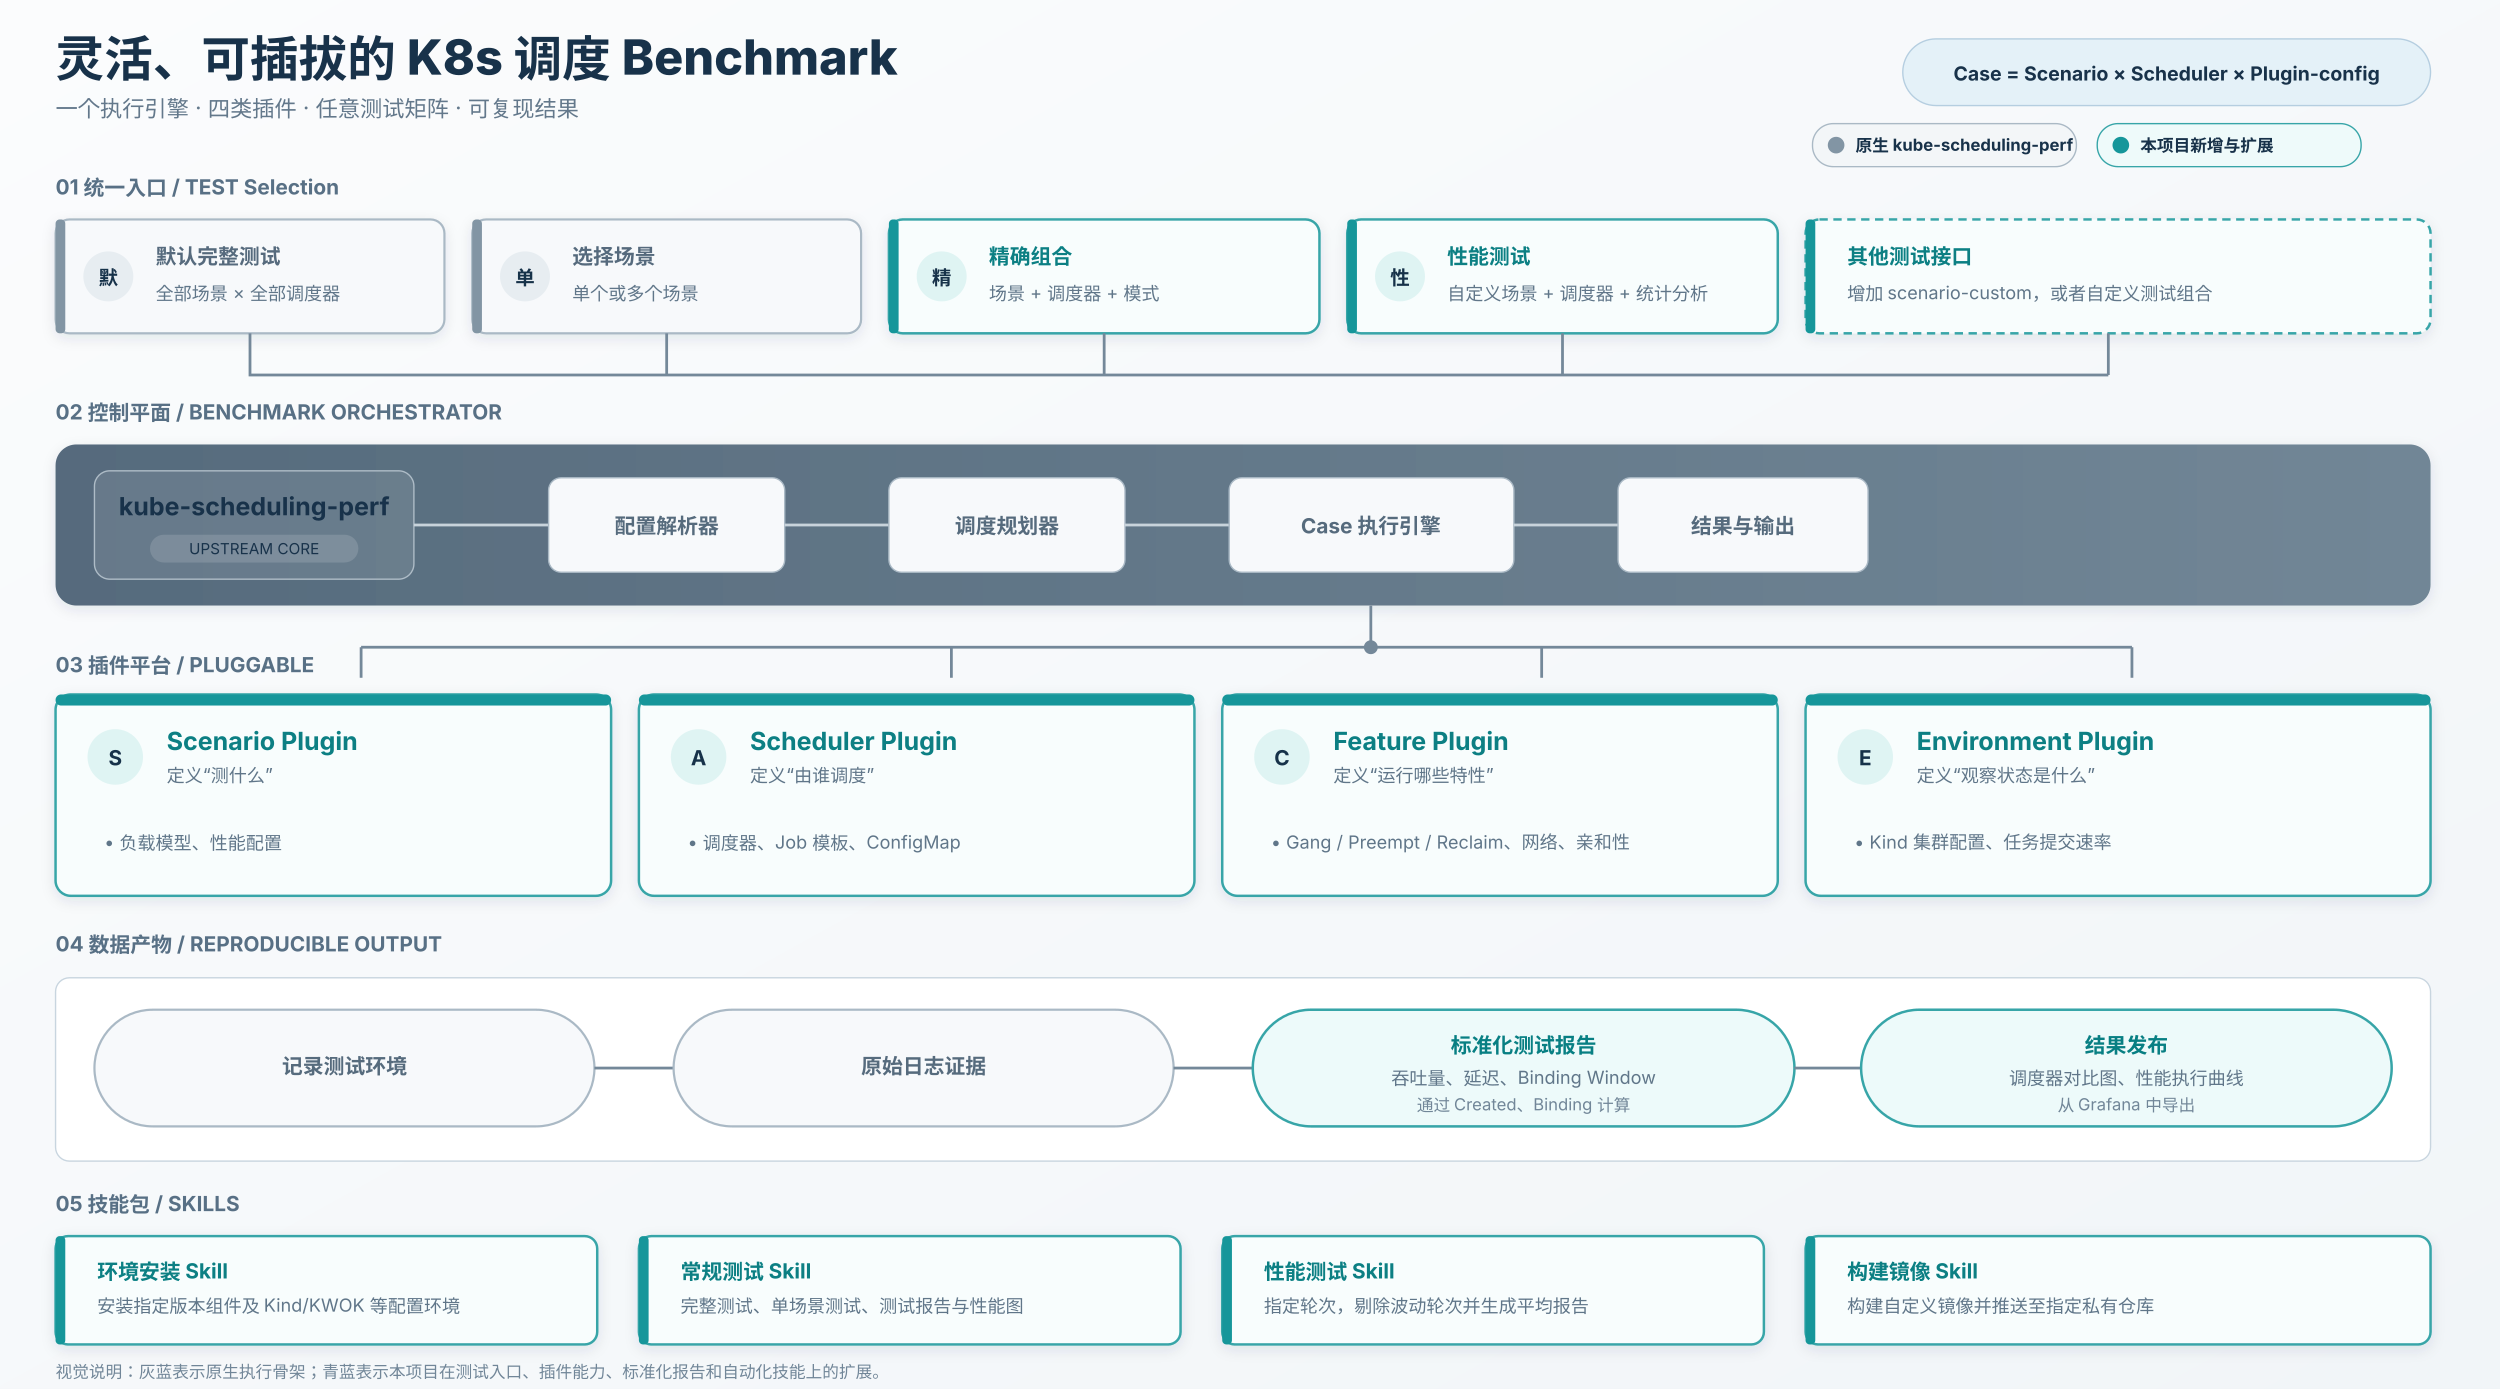
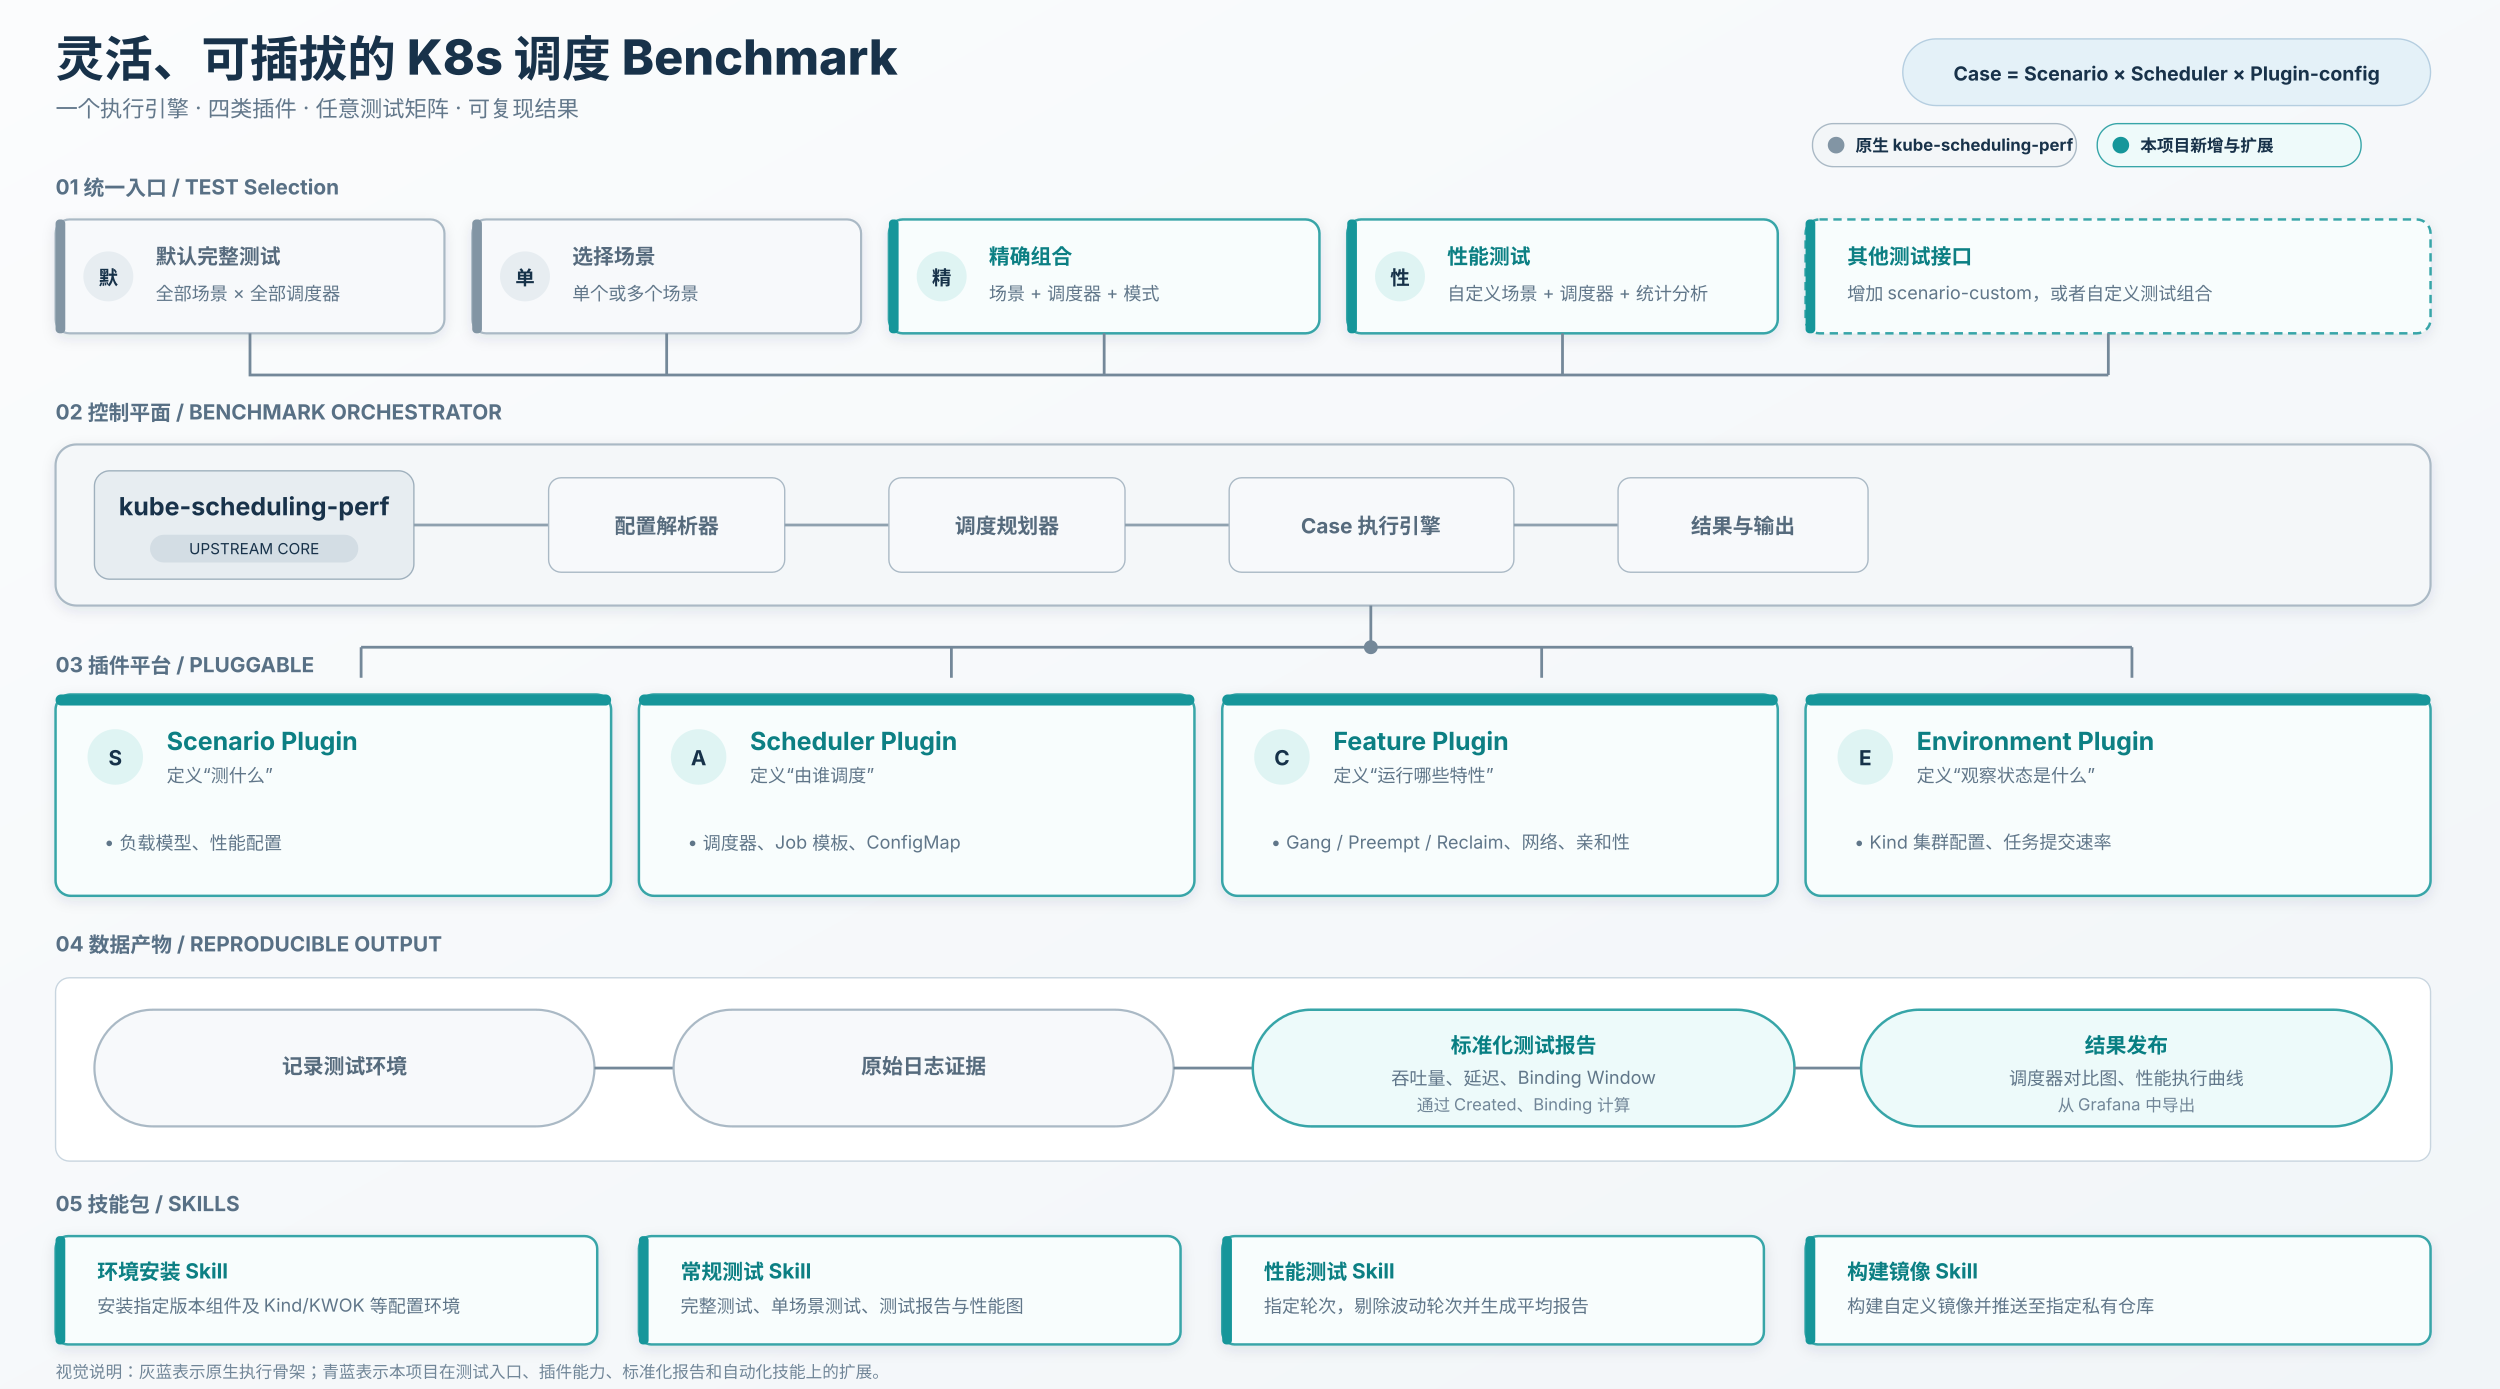
<svg xmlns="http://www.w3.org/2000/svg" width="1800" height="1000" viewBox="0 0 1800 1000" role="img" aria-labelledby="title desc">
  <defs>
    <linearGradient id="page" x1="0" y1="0" x2="1" y2="1">
      <stop stop-color="#fbfcfd" />
      <stop offset="1" stop-color="#f1f5f8" />
    </linearGradient>
    <linearGradient id="nativeBar" x1="0" y1="0" x2="1" y2="0">
      <stop stop-color="#566b7d" />
      <stop offset="1" stop-color="#718696" />
    </linearGradient>
    <filter id="shadow" x="-15%" y="-20%" width="130%" height="150%">
      <feDropShadow dx="0" dy="3" stdDeviation="5" flood-color="#17324d" flood-opacity=".10" />
    </filter>
    <marker id="arrow" viewBox="0 0 10 10" refX="9" refY="5" markerWidth="6" markerHeight="6" orient="auto">
      <path d="M0 0L10 5L0 10Z" fill="#748899" />
    </marker>
    <style>
      text{font-family:Inter,"PingFang SC","Microsoft YaHei",sans-serif;fill:#18324a}.title{font-size:35px;font-weight:760}.subtitle{font-size:16px;fill:#63788b}.section{font-size:15px;font-weight:720;fill:#587085}.h2{font-size:18px;font-weight:740}.h3{font-size:15px;font-weight:720}.body{font-size:13px;fill:#607689}.tiny{font-size:12px;fill:#718698}.nativeText{fill:#566b7d}.customText{fill:#087f83}.nativeCard{fill:#f7f9fb;stroke:#aab9c5;stroke-width:1.6}.customCard{fill:#f8fdfd;stroke:#37a5a8;stroke-width:1.8}.wire{fill:none;stroke:#748899;stroke-width:2}.arrow{fill:none;stroke:#748899;stroke-width:2;marker-end:url(#arrow)}
    </style>
  </defs>
  <rect width="1800" height="1000" fill="url(#page)" />
  <text x="40" y="55" class="title">灵活、可插拔的 K8s 调度 Benchmark</text>
  <text x="40" y="84" class="subtitle">一个执行引擎 · 四类插件 · 任意测试矩阵 · 可复现结果</text>
  <rect x="1370" y="28" width="380" height="48" rx="24" fill="#e4f1f8" stroke="#b5cee0" />
  <text x="1560" y="58" text-anchor="middle" font-size="14" font-weight="700" fill="#285b7e">Case = Scenario × Scheduler × Plugin-config</text>
  <g transform="translate(1305 89)">
    <rect width="190" height="31" rx="15" fill="#f3f6f8" stroke="#aab9c5" />
    <circle cx="17" cy="15.5" r="6" fill="#8295a4" />
    <text x="31" y="20" font-size="12" font-weight="650" fill="#647887">原生 kube-scheduling-perf</text>
    <rect x="205" width="190" height="31" rx="15" fill="#eefafa" stroke="#37a5a8" />
    <circle cx="222" cy="15.5" r="6" fill="#15969a" />
    <text x="236" y="20" font-size="12" font-weight="650" fill="#087f83">本项目新增与扩展</text>
  </g>
  <text x="40" y="140" class="section">01 统一入口 / TEST Selection</text>
  <g filter="url(#shadow)">
    <rect x="40" y="158" width="280" height="82" rx="10" class="nativeCard" />
    <rect x="40" y="158" width="7" height="82" rx="3" fill="#8295a4" />
    <circle cx="78" cy="199" r="18" fill="#e7edf1" />
    <text x="78" y="205" text-anchor="middle" font-size="14" font-weight="740" fill="#647887">默</text>
    <text x="112" y="190" class="h3 nativeText">默认完整测试</text>
    <text x="112" y="216" class="body">全部场景 × 全部调度器</text>
    <rect x="340" y="158" width="280" height="82" rx="10" class="nativeCard" />
    <rect x="340" y="158" width="7" height="82" rx="3" fill="#8295a4" />
    <circle cx="378" cy="199" r="18" fill="#e7edf1" />
    <text x="378" y="205" text-anchor="middle" font-size="14" font-weight="740" fill="#647887">单</text>
    <text x="412" y="190" class="h3 nativeText">选择场景</text>
    <text x="412" y="216" class="body">单个或多个场景</text>
    <rect x="640" y="158" width="310" height="82" rx="10" class="customCard" />
    <rect x="640" y="158" width="7" height="82" rx="3" fill="#15969a" />
    <circle cx="678" cy="199" r="18" fill="#dff4f3" />
    <text x="678" y="205" text-anchor="middle" font-size="14" font-weight="740" fill="#087f83">精</text>
    <text x="712" y="190" class="h3 customText">精确组合</text>
    <text x="712" y="216" class="body">场景 + 调度器 + 模式</text>
    <rect x="970" y="158" width="310" height="82" rx="10" class="customCard" />
    <rect x="970" y="158" width="7" height="82" rx="3" fill="#15969a" />
    <circle cx="1008" cy="199" r="18" fill="#dff4f3" />
    <text x="1008" y="205" text-anchor="middle" font-size="14" font-weight="740" fill="#087f83">性</text>
    <text x="1042" y="190" class="h3 customText">性能测试</text>
    <text x="1042" y="216" class="body">自定义场景 + 调度器 + 统计分析</text>
    <rect x="1300" y="158" width="450" height="82" rx="10" class="customCard" stroke-dasharray="6 4" />
    <rect x="1300" y="158" width="7" height="82" rx="3" fill="#15969a" />
    <text x="1330" y="190" class="h3 customText">其他测试接口</text>
    <text x="1330" y="216" class="body">增加 scenario-custom，或者自定义测试组合</text>
  </g>
  <path d="M180 240V270H1518" class="wire" />
  <path d="M480 240V270M795 240V270M1125 240V270M1518 240V270" class="wire" />
  <text x="40" y="302" class="section">02 控制平面 / BENCHMARK ORCHESTRATOR</text>
-   <rect x="40" y="320" width="1710" height="116" rx="15" fill="url(#nativeBar)" filter="url(#shadow)" />
-   <rect x="68" y="339" width="230" height="78" rx="11" fill="#fff" fill-opacity=".10" stroke="#aebcc7" />
-   <text x="183" y="371" text-anchor="middle" font-size="18" font-weight="740" fill="#fff">kube-scheduling-perf</text>
-   <rect x="108" y="385" width="150" height="20" rx="10" fill="#fff" fill-opacity=".14" />
-   <text x="183" y="399" text-anchor="middle" font-size="11" fill="#e7edf1">UPSTREAM CORE</text>
-   <path d="M298 378H395" stroke="#c8d3db" stroke-width="2" />
+   <rect x="40" y="320" width="1710" height="116" rx="15" fill="#f4f7f9" stroke="#aab9c5" stroke-width="1.6" filter="url(#shadow)" />
+   <rect x="68" y="339" width="230" height="78" rx="11" fill="#e7edf1" stroke="#9fb0bd" />
+   <text x="183" y="371" text-anchor="middle" font-size="18" font-weight="740" fill="#566b7d">kube-scheduling-perf</text>
+   <rect x="108" y="385" width="150" height="20" rx="10" fill="#d3dde4" />
+   <text x="183" y="399" text-anchor="middle" font-size="11" fill="#607585">UPSTREAM CORE</text>
+   <path d="M298 378H395" stroke="#8fa1af" stroke-width="2" />
  <g>
    <rect x="395" y="344" width="170" height="68" rx="9" fill="#f7f9fb" stroke="#aab9c5" />
    <text x="480" y="384" text-anchor="middle" class="h3 nativeText">配置解析器</text>
-     <path d="M565 378H640" stroke="#c8d3db" stroke-width="2" />
+     <path d="M565 378H640" stroke="#8fa1af" stroke-width="2" />
    <rect x="640" y="344" width="170" height="68" rx="9" fill="#f7f9fb" stroke="#aab9c5" />
    <text x="725" y="384" text-anchor="middle" class="h3 nativeText">调度规划器</text>
-     <path d="M810 378H885" stroke="#c8d3db" stroke-width="2" />
+     <path d="M810 378H885" stroke="#8fa1af" stroke-width="2" />
    <rect x="885" y="344" width="205" height="68" rx="9" fill="#f7f9fb" stroke="#aab9c5" />
    <text x="987" y="384" text-anchor="middle" class="h3 nativeText">Case 执行引擎</text>
-     <path d="M1090 378H1165" stroke="#c8d3db" stroke-width="2" />
+     <path d="M1090 378H1165" stroke="#8fa1af" stroke-width="2" />
    <rect x="1165" y="344" width="180" height="68" rx="9" fill="#f7f9fb" stroke="#aab9c5" />
    <text x="1255" y="384" text-anchor="middle" class="h3 nativeText">结果与输出</text>
  </g>
  <path d="M987 436V466" class="wire" />
  <circle cx="987" cy="466" r="5" fill="#748899" />
  <path d="M260 466H1535" class="wire" />
  <path d="M260 466V488M685 466V488M1110 466V488M1535 466V488" class="wire" />
  <text x="40" y="484" class="section">03 插件平台 / PLUGGABLE</text>
  <g filter="url(#shadow)">
    <rect x="40" y="500" width="400" height="145" rx="11" class="customCard" />
    <rect x="40" y="500" width="400" height="8" rx="4" fill="#15969a" />
    <circle cx="83" cy="545" r="20" fill="#dff4f3" />
    <text x="83" y="551" text-anchor="middle" font-size="15" font-weight="740" fill="#087f83">S</text>
    <text x="120" y="540" class="h2 customText">Scenario Plugin</text>
    <text x="120" y="563" class="body">定义“测什么”</text>
    <text x="75" y="611" class="body">• 负载模型、性能配置</text>
    <rect x="460" y="500" width="400" height="145" rx="11" class="customCard" />
    <rect x="460" y="500" width="400" height="8" rx="4" fill="#15969a" />
    <circle cx="503" cy="545" r="20" fill="#dff4f3" />
    <text x="503" y="551" text-anchor="middle" font-size="15" font-weight="740" fill="#087f83">A</text>
    <text x="540" y="540" class="h2 customText">Scheduler Plugin</text>
    <text x="540" y="563" class="body">定义“由谁调度”</text>
    <text x="495" y="611" class="body">• 调度器、Job 模板、ConfigMap</text>
    <rect x="880" y="500" width="400" height="145" rx="11" class="customCard" />
    <rect x="880" y="500" width="400" height="8" rx="4" fill="#15969a" />
    <circle cx="923" cy="545" r="20" fill="#dff4f3" />
    <text x="923" y="551" text-anchor="middle" font-size="15" font-weight="740" fill="#087f83">C</text>
    <text x="960" y="540" class="h2 customText">Feature Plugin</text>
    <text x="960" y="563" class="body">定义“运行哪些特性”</text>
    <text x="915" y="611" class="body">• Gang / Preempt / Reclaim、网络、亲和性</text>
    <rect x="1300" y="500" width="450" height="145" rx="11" class="customCard" />
    <rect x="1300" y="500" width="450" height="8" rx="4" fill="#15969a" />
    <circle cx="1343" cy="545" r="20" fill="#dff4f3" />
    <text x="1343" y="551" text-anchor="middle" font-size="15" font-weight="740" fill="#087f83">E</text>
    <text x="1380" y="540" class="h2 customText">Environment Plugin</text>
    <text x="1380" y="563" class="body">定义“观察状态是什么”</text>
    <text x="1335" y="611" class="body">• Kind 集群配置、任务提交速率</text>
  </g>
  <text x="40" y="685" class="section">04 数据产物 / REPRODUCIBLE OUTPUT</text>
  <rect x="40" y="704" width="1710" height="132" rx="10" fill="#fff" stroke="#c8d5df" />
  <rect x="68" y="727" width="360" height="84" rx="42" class="nativeCard" />
  <text x="248" y="773" text-anchor="middle" class="h3 nativeText">记录测试环境</text>
  <path d="M428 769H485" class="wire" />
  <rect x="485" y="727" width="360" height="84" rx="42" class="nativeCard" />
  <text x="665" y="773" text-anchor="middle" class="h3 nativeText">原始日志证据</text>
  <path d="M845 769H902" class="wire" />
  <rect x="902" y="727" width="390" height="84" rx="42" fill="#edfafa" stroke="#37a5a8" stroke-width="1.8" />
  <text x="1097" y="758" text-anchor="middle" class="h3 customText">标准化测试报告</text>
  <text x="1097" y="781" text-anchor="middle" class="body">吞吐量、延迟、Binding Window</text>
  <text x="1097" y="800" text-anchor="middle" class="tiny">通过 Created、Binding 计算</text>
  <path d="M1292 769H1340" class="wire" />
  <rect x="1340" y="727" width="382" height="84" rx="42" fill="#edfafa" stroke="#37a5a8" stroke-width="1.8" />
  <text x="1531" y="758" text-anchor="middle" class="h3 customText">结果发布</text>
  <text x="1531" y="781" text-anchor="middle" class="body">调度器对比图、性能执行曲线</text>
  <text x="1531" y="800" text-anchor="middle" class="tiny">从 Grafana 中导出</text>
  <text x="40" y="872" class="section">05 技能包 / SKILLS</text>
  <g filter="url(#shadow)">
    <rect x="40" y="890" width="390" height="78" rx="9" class="customCard" />
    <rect x="40" y="890" width="7" height="78" rx="3" fill="#15969a" />
    <text x="70" y="921" class="h3 customText">环境安装 Skill</text>
    <text x="70" y="945" class="body">安装指定版本组件及 Kind/KWOK 等配置环境</text>
    <rect x="460" y="890" width="390" height="78" rx="9" class="customCard" />
    <rect x="460" y="890" width="7" height="78" rx="3" fill="#15969a" />
    <text x="490" y="921" class="h3 customText">常规测试 Skill</text>
    <text x="490" y="945" class="body">完整测试、单场景测试、测试报告与性能图</text>
    <rect x="880" y="890" width="390" height="78" rx="9" class="customCard" />
    <rect x="880" y="890" width="7" height="78" rx="3" fill="#15969a" />
    <text x="910" y="921" class="h3 customText">性能测试 Skill</text>
    <text x="910" y="945" class="body">指定轮次，剔除波动轮次并生成平均报告</text>
    <rect x="1300" y="890" width="450" height="78" rx="9" class="customCard" />
    <rect x="1300" y="890" width="7" height="78" rx="3" fill="#15969a" />
    <text x="1330" y="921" class="h3 customText">构建镜像 Skill</text>
    <text x="1330" y="945" class="body">构建自定义镜像并推送至指定私有仓库</text>
  </g>
  <text x="40" y="992" class="tiny">视觉说明：灰蓝表示原生执行骨架；青蓝表示本项目在测试入口、插件能力、标准化报告和自动化技能上的扩展。</text>
</svg>
